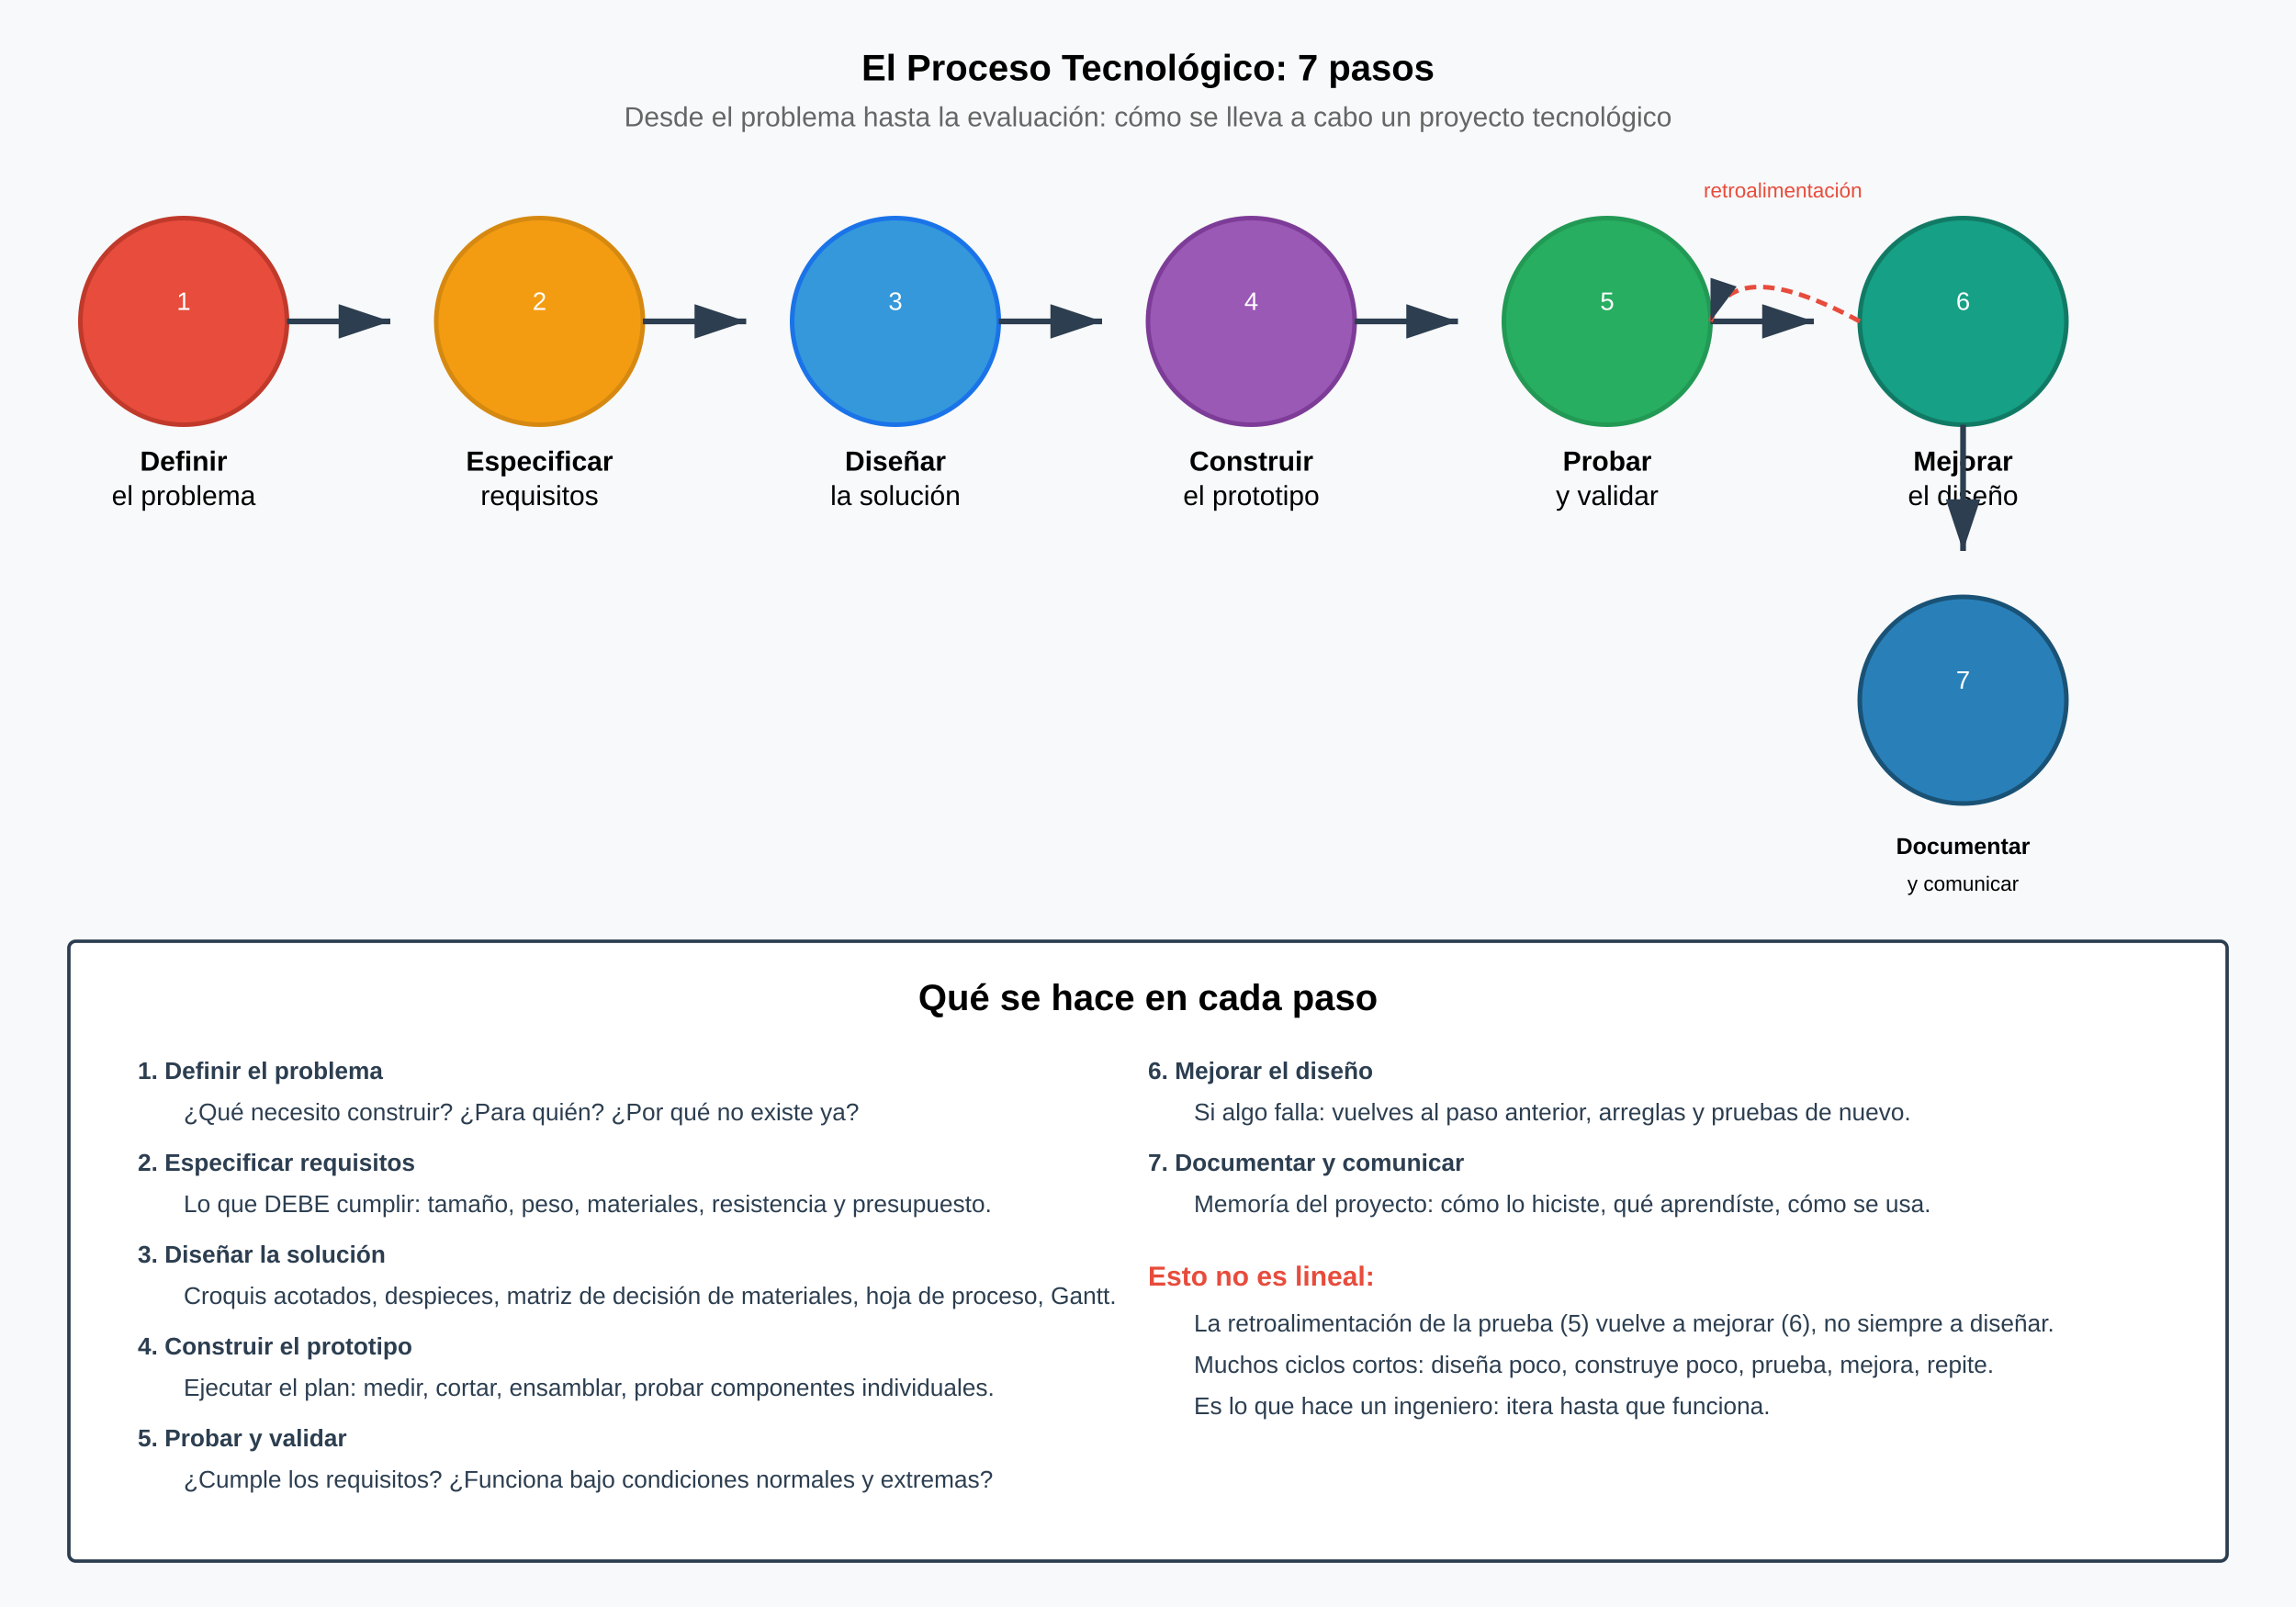
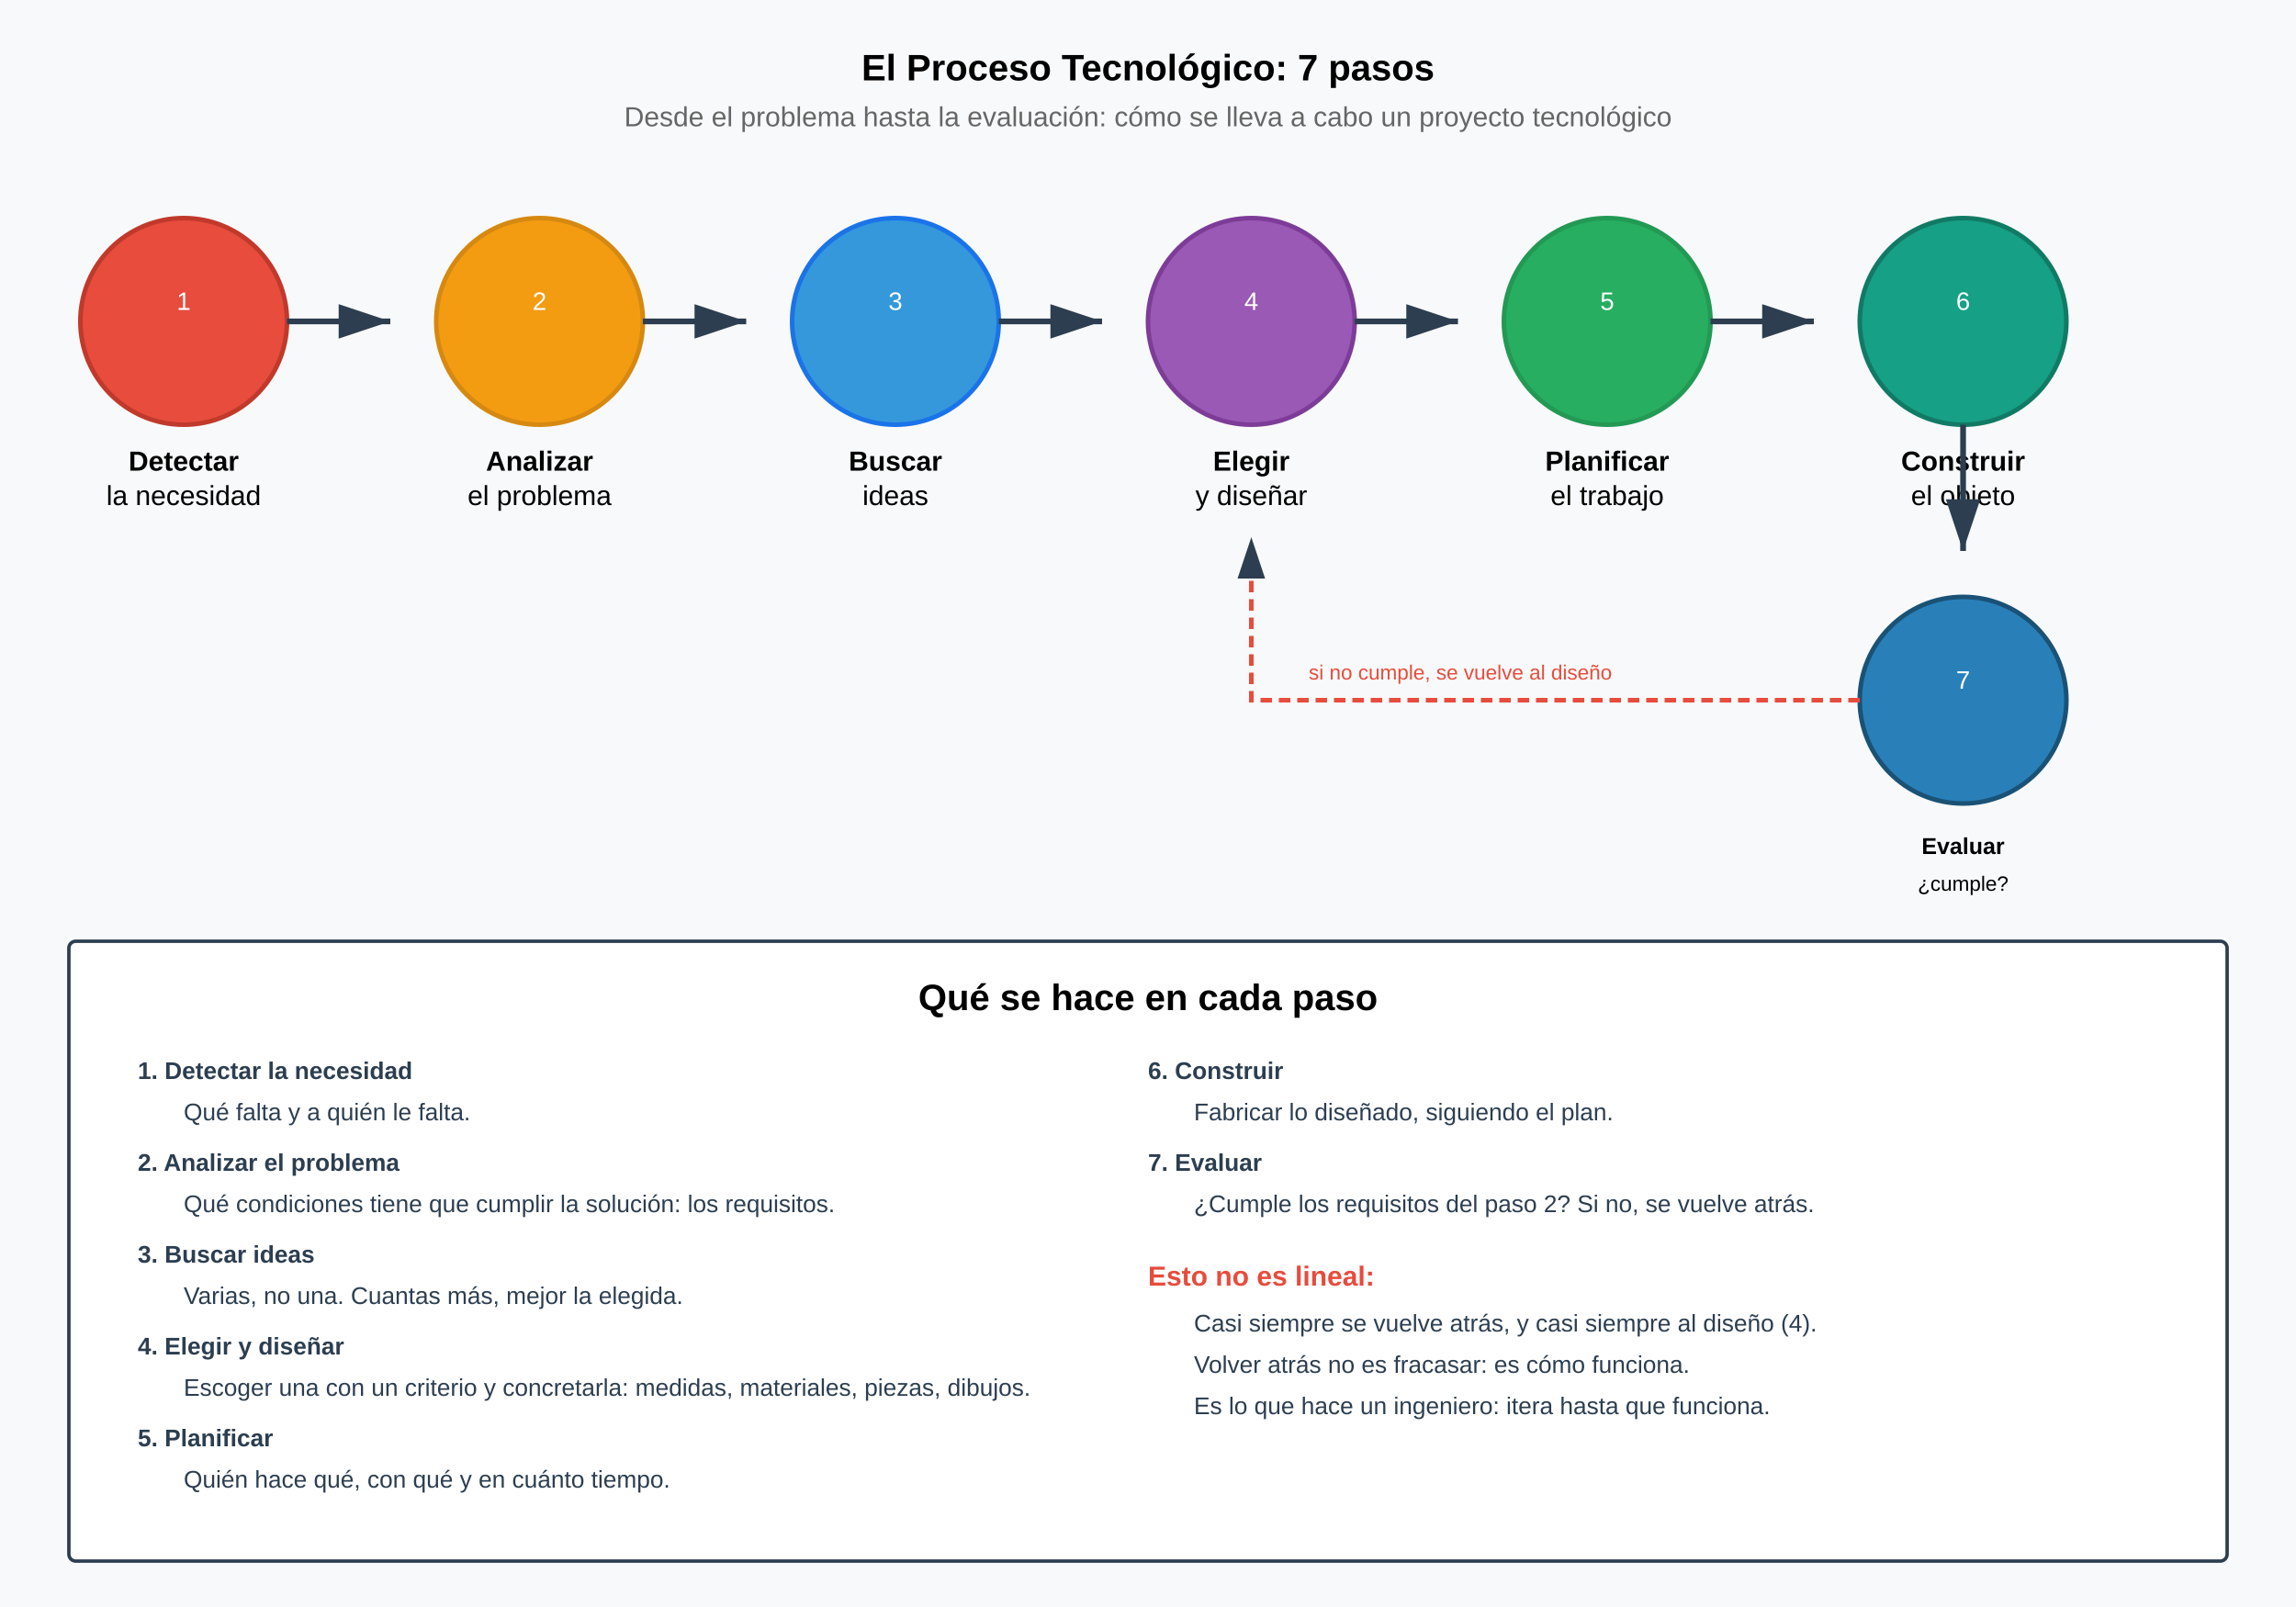
<svg xmlns="http://www.w3.org/2000/svg" viewBox="0 0 1000 700">
  <defs>
    <style>
      .title { font-family: Arial, sans-serif; font-size: 16px; font-weight: bold; text-anchor: middle; }
      .label { font-family: Arial, sans-serif; font-size: 12px; }
      .step-label { font-family: Arial, sans-serif; font-size: 11px; text-anchor: middle; font-weight: 500; }
    </style>
    <marker id="arrowdark" markerWidth="10" markerHeight="10" refX="9" refY="3" orient="auto" markerUnits="strokeWidth">
      <path d="M0,0 L0,6 L9,3 z" fill="#2c3e50" />
    </marker>
  </defs>
  <rect width="1000" height="700" fill="#f8f9fa" />
  <text x="500" y="35" class="title" font-size="18">El Proceso Tecnológico: 7 pasos</text>
  <text x="500" y="55" class="label" font-size="11" fill="#666" text-anchor="middle">Desde el problema hasta la evaluación: cómo se lleva a cabo un proyecto tecnológico</text>
  <g>
    <circle cx="80" cy="140" r="45" fill="#e74c3c" stroke="#c0392b" stroke-width="2" />
    <text x="80" y="135" class="step-label" fill="#fff">1</text>
-     <text x="80" y="205" class="label" font-size="10" text-anchor="middle" font-weight="bold">Definir</text>
-     <text x="80" y="220" class="label" font-size="9" text-anchor="middle">el problema</text>
+     <text x="80" y="205" class="label" font-size="10" text-anchor="middle" font-weight="bold">Detectar</text>
+     <text x="80" y="220" class="label" font-size="9" text-anchor="middle">la necesidad</text>
  </g>
  <path d="M 125 140 L 170 140" stroke="#2c3e50" stroke-width="2.5" fill="none" marker-end="url(#arrowdark)" />
  <g>
    <circle cx="235" cy="140" r="45" fill="#f39c12" stroke="#d68910" stroke-width="2" />
    <text x="235" y="135" class="step-label" fill="#fff">2</text>
-     <text x="235" y="205" class="label" font-size="10" text-anchor="middle" font-weight="bold">Especificar</text>
-     <text x="235" y="220" class="label" font-size="9" text-anchor="middle">requisitos</text>
+     <text x="235" y="205" class="label" font-size="10" text-anchor="middle" font-weight="bold">Analizar</text>
+     <text x="235" y="220" class="label" font-size="9" text-anchor="middle">el problema</text>
  </g>
  <path d="M 280 140 L 325 140" stroke="#2c3e50" stroke-width="2.5" fill="none" marker-end="url(#arrowdark)" />
  <g>
    <circle cx="390" cy="140" r="45" fill="#3498db" stroke="#1a73e8" stroke-width="2" />
    <text x="390" y="135" class="step-label" fill="#fff">3</text>
-     <text x="390" y="205" class="label" font-size="10" text-anchor="middle" font-weight="bold">Diseñar</text>
-     <text x="390" y="220" class="label" font-size="9" text-anchor="middle">la solución</text>
+     <text x="390" y="205" class="label" font-size="10" text-anchor="middle" font-weight="bold">Buscar</text>
+     <text x="390" y="220" class="label" font-size="9" text-anchor="middle">ideas</text>
  </g>
  <path d="M 435 140 L 480 140" stroke="#2c3e50" stroke-width="2.5" fill="none" marker-end="url(#arrowdark)" />
  <g>
    <circle cx="545" cy="140" r="45" fill="#9b59b6" stroke="#7d3c98" stroke-width="2" />
    <text x="545" y="135" class="step-label" fill="#fff">4</text>
-     <text x="545" y="205" class="label" font-size="10" text-anchor="middle" font-weight="bold">Construir</text>
-     <text x="545" y="220" class="label" font-size="9" text-anchor="middle">el prototipo</text>
+     <text x="545" y="205" class="label" font-size="10" text-anchor="middle" font-weight="bold">Elegir</text>
+     <text x="545" y="220" class="label" font-size="9" text-anchor="middle">y diseñar</text>
  </g>
  <path d="M 590 140 L 635 140" stroke="#2c3e50" stroke-width="2.5" fill="none" marker-end="url(#arrowdark)" />
  <g>
    <circle cx="700" cy="140" r="45" fill="#27ae60" stroke="#229954" stroke-width="2" />
    <text x="700" y="135" class="step-label" fill="#fff">5</text>
-     <text x="700" y="205" class="label" font-size="10" text-anchor="middle" font-weight="bold">Probar</text>
-     <text x="700" y="220" class="label" font-size="9" text-anchor="middle">y validar</text>
+     <text x="700" y="205" class="label" font-size="10" text-anchor="middle" font-weight="bold">Planificar</text>
+     <text x="700" y="220" class="label" font-size="9" text-anchor="middle">el trabajo</text>
  </g>
  <path d="M 745 140 L 790 140" stroke="#2c3e50" stroke-width="2.5" fill="none" marker-end="url(#arrowdark)" />
  <g>
    <circle cx="855" cy="140" r="45" fill="#16a085" stroke="#117a65" stroke-width="2" />
    <text x="855" y="135" class="step-label" fill="#fff">6</text>
-     <text x="855" y="205" class="label" font-size="10" text-anchor="middle" font-weight="bold">Mejorar</text>
-     <text x="855" y="220" class="label" font-size="9" text-anchor="middle">el diseño</text>
+     <text x="855" y="205" class="label" font-size="10" text-anchor="middle" font-weight="bold">Construir</text>
+     <text x="855" y="220" class="label" font-size="9" text-anchor="middle">el objeto</text>
  </g>
  <path d="M 855 185 L 855 240" stroke="#2c3e50" stroke-width="2.5" fill="none" marker-end="url(#arrowdark)" />
  <g>
    <circle cx="855" cy="305" r="45" fill="#2980b9" stroke="#1a5276" stroke-width="2" />
    <text x="855" y="300" class="step-label" fill="#fff">7</text>
-     <text x="855" y="372" class="label" style="font-size: 10px; text-anchor: middle" font-weight="bold">Documentar</text>
-     <text x="855" y="388" class="label" style="font-size: 9px; text-anchor: middle">y comunicar</text>
+     <text x="855" y="372" class="label" style="font-size: 10px; text-anchor: middle" font-weight="bold">Evaluar</text>
+     <text x="855" y="388" class="label" style="font-size: 9px; text-anchor: middle">¿cumple?</text>
  </g>
-   <path d="M 810 140 Q 755 110 745 140" stroke="#e74c3c" stroke-width="2" fill="none" marker-end="url(#arrowdark)" stroke-dasharray="5,3" />
-   <text x="742" y="86" class="label" style="font-size: 9px" fill="#e74c3c">retroalimentación</text>
+   <path d="M 810 305 L 545 305 L 545 234" stroke="#e74c3c" stroke-width="2" fill="none" marker-end="url(#arrowdark)" stroke-dasharray="5,3" />
+   <text x="570" y="296" class="label" style="font-size: 9px" fill="#e74c3c">si no cumple, se vuelve al diseño</text>
  <g>
    <rect x="30" y="410" width="940" height="270" fill="white" stroke="#2c3e50" stroke-width="1.5" rx="3" />
    <text x="500" y="440" class="title" font-size="13">Qué se hace en cada paso</text>
    <g font-family="Arial" font-size="10.5" fill="#2c3e50" text-anchor="start">
      <text x="60" y="470">
-         <tspan font-weight="bold">1. Definir el problema</tspan>
+         <tspan font-weight="bold">1. Detectar la necesidad</tspan>
      </text>
-       <text x="80" y="488">¿Qué necesito construir? ¿Para quién? ¿Por qué no existe ya?</text>
+       <text x="80" y="488">Qué falta y a quién le falta.</text>
      <text x="60" y="510">
-         <tspan font-weight="bold">2. Especificar requisitos</tspan>
+         <tspan font-weight="bold">2. Analizar el problema</tspan>
      </text>
-       <text x="80" y="528">Lo que DEBE cumplir: tamaño, peso, materiales, resistencia y presupuesto.</text>
+       <text x="80" y="528">Qué condiciones tiene que cumplir la solución: los requisitos.</text>
      <text x="60" y="550">
-         <tspan font-weight="bold">3. Diseñar la solución</tspan>
+         <tspan font-weight="bold">3. Buscar ideas</tspan>
      </text>
-       <text x="80" y="568">Croquis acotados, despieces, matriz de decisión de materiales, hoja de proceso, Gantt.</text>
+       <text x="80" y="568">Varias, no una. Cuantas más, mejor la elegida.</text>
      <text x="60" y="590">
-         <tspan font-weight="bold">4. Construir el prototipo</tspan>
+         <tspan font-weight="bold">4. Elegir y diseñar</tspan>
      </text>
-       <text x="80" y="608">Ejecutar el plan: medir, cortar, ensamblar, probar componentes individuales.</text>
+       <text x="80" y="608">Escoger una con un criterio y concretarla: medidas, materiales, piezas, dibujos.</text>
      <text x="60" y="630">
-         <tspan font-weight="bold">5. Probar y validar</tspan>
+         <tspan font-weight="bold">5. Planificar</tspan>
      </text>
-       <text x="80" y="648">¿Cumple los requisitos? ¿Funciona bajo condiciones normales y extremas?</text>
+       <text x="80" y="648">Quién hace qué, con qué y en cuánto tiempo.</text>
      <text x="500" y="470">
-         <tspan font-weight="bold">6. Mejorar el diseño</tspan>
+         <tspan font-weight="bold">6. Construir</tspan>
      </text>
-       <text x="520" y="488">Si algo falla: vuelves al paso anterior, arreglas y pruebas de nuevo.</text>
+       <text x="520" y="488">Fabricar lo diseñado, siguiendo el plan.</text>
      <text x="500" y="510">
-         <tspan font-weight="bold">7. Documentar y comunicar</tspan>
+         <tspan font-weight="bold">7. Evaluar</tspan>
      </text>
-       <text x="520" y="528">Memoría del proyecto: cómo lo hiciste, qué aprendíste, cómo se usa.</text>
+       <text x="520" y="528">¿Cumple los requisitos del paso 2? Si no, se vuelve atrás.</text>
      <text x="500" y="560" class="label" font-size="11" fill="#e74c3c" font-weight="bold">Esto no es lineal:</text>
-       <text x="520" y="580">La retroalimentación de la prueba (5) vuelve a mejorar (6), no siempre a diseñar.</text>
-       <text x="520" y="598">Muchos ciclos cortos: diseña poco, construye poco, prueba, mejora, repite.</text>
+       <text x="520" y="580">Casi siempre se vuelve atrás, y casi siempre al diseño (4).</text>
+       <text x="520" y="598">Volver atrás no es fracasar: es cómo funciona.</text>
      <text x="520" y="616">Es lo que hace un ingeniero: itera hasta que funciona.</text>
    </g>
  </g>
</svg>
